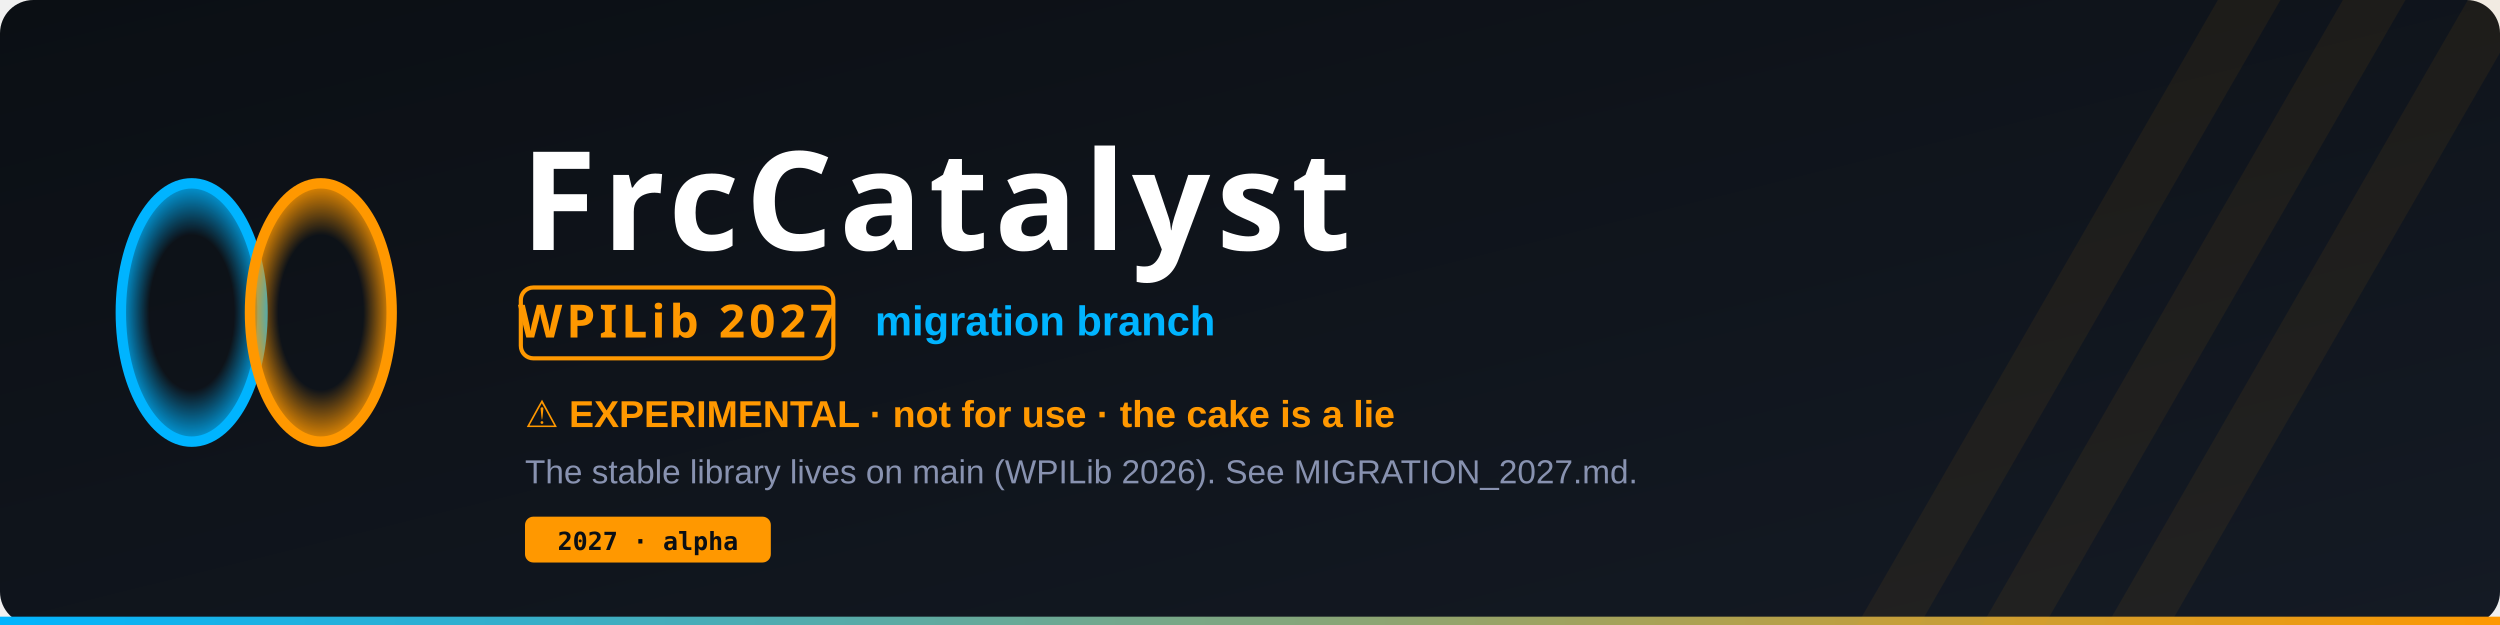
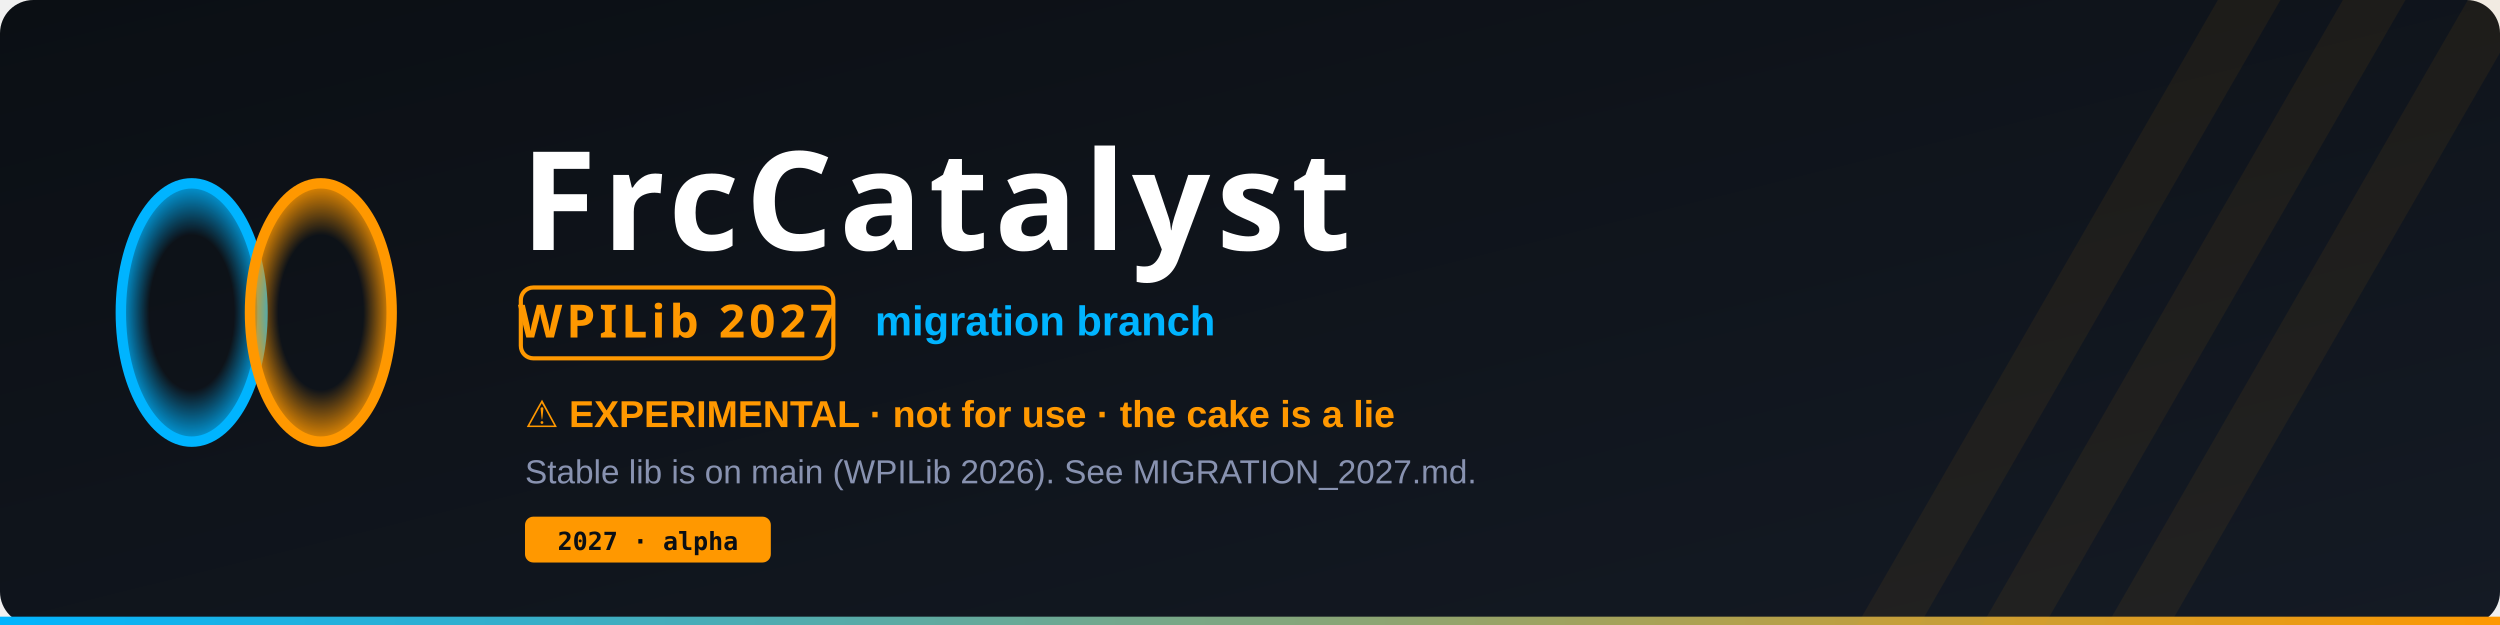
<svg xmlns="http://www.w3.org/2000/svg" viewBox="0 0 1200 300" width="1200" height="300">
  <defs>
    <linearGradient id="bannerBg" x1="0%" y1="0%" x2="100%" y2="100%">
      <stop offset="0%" style="stop-color:#0b0f14;stop-opacity:1" />
      <stop offset="100%" style="stop-color:#141a24;stop-opacity:1" />
    </linearGradient>
    <linearGradient id="portalAccent" x1="0%" y1="0%" x2="100%" y2="0%">
      <stop offset="0%" style="stop-color:#00b4ff;stop-opacity:1" />
      <stop offset="100%" style="stop-color:#ff9800;stop-opacity:1" />
    </linearGradient>
    <radialGradient id="blueGlow" cx="50%" cy="50%" r="50%">
      <stop offset="60%" style="stop-color:#00b4ff;stop-opacity:0" />
      <stop offset="100%" style="stop-color:#00b4ff;stop-opacity:0.85" />
    </radialGradient>
    <radialGradient id="orangeGlow" cx="50%" cy="50%" r="50%">
      <stop offset="60%" style="stop-color:#ff9800;stop-opacity:0" />
      <stop offset="100%" style="stop-color:#ff9800;stop-opacity:0.9" />
    </radialGradient>
  </defs>
  <rect width="1200" height="300" rx="16" fill="url(#bannerBg)" />
  <rect x="0" y="296" width="1200" height="4" fill="url(#portalAccent)" />
  <g opacity="0.06">
    <rect x="980" y="-40" width="26" height="420" transform="rotate(30 993 150)" fill="#ff9800" />
    <rect x="1040" y="-40" width="26" height="420" transform="rotate(30 1053 150)" fill="#ff9800" />
    <rect x="1100" y="-40" width="26" height="420" transform="rotate(30 1113 150)" fill="#ff9800" />
  </g>
  <g transform="translate(120,150)">
    <ellipse cx="-28" cy="0" rx="34" ry="62" fill="url(#blueGlow)" />
    <ellipse cx="-28" cy="0" rx="34" ry="62" fill="none" stroke="#00b4ff" stroke-width="5" />
    <ellipse cx="34" cy="0" rx="34" ry="62" fill="url(#orangeGlow)" />
    <ellipse cx="34" cy="0" rx="34" ry="62" fill="none" stroke="#ff9800" stroke-width="5" />
  </g>
  <text x="250" y="120" font-family="Arial Black, sans-serif" font-weight="900" font-size="66" fill="#ffffff" letter-spacing="3">FrcCatalyst</text>
  <rect x="250" y="138" width="150" height="34" rx="6" fill="none" stroke="#ff9800" stroke-width="2" />
  <text x="325" y="162" text-anchor="middle" font-family="Arial Black, sans-serif" font-weight="900" font-size="22" fill="#ff9800" letter-spacing="2">WPILib 2027</text>
  <text x="420" y="161" font-family="Arial, sans-serif" font-weight="700" font-size="20" fill="#00b4ff">migration branch</text>
  <text x="252" y="205" font-family="Arial, sans-serif" font-weight="700" font-size="18" fill="#ff9800">⚠ EXPERIMENTAL · not for use · the cake is a lie</text>
-   <text x="252" y="232" font-family="Arial, sans-serif" font-weight="300" font-size="16" fill="#8892b0">The stable library lives on main (WPILib 2026). See MIGRATION_2027.md.</text>
+   <text x="252" y="232" font-family="Arial, sans-serif" font-weight="300" font-size="16" fill="#8892b0">Stable lib is on main (WPILib 2026). See MIGRATION_2027.md.</text>
  <rect x="252" y="248" width="118" height="22" rx="4" fill="#ff9800" />
  <text x="311" y="264" text-anchor="middle" font-family="monospace" font-size="12" fill="#0b0f14" font-weight="700">2027 · alpha</text>
</svg>
